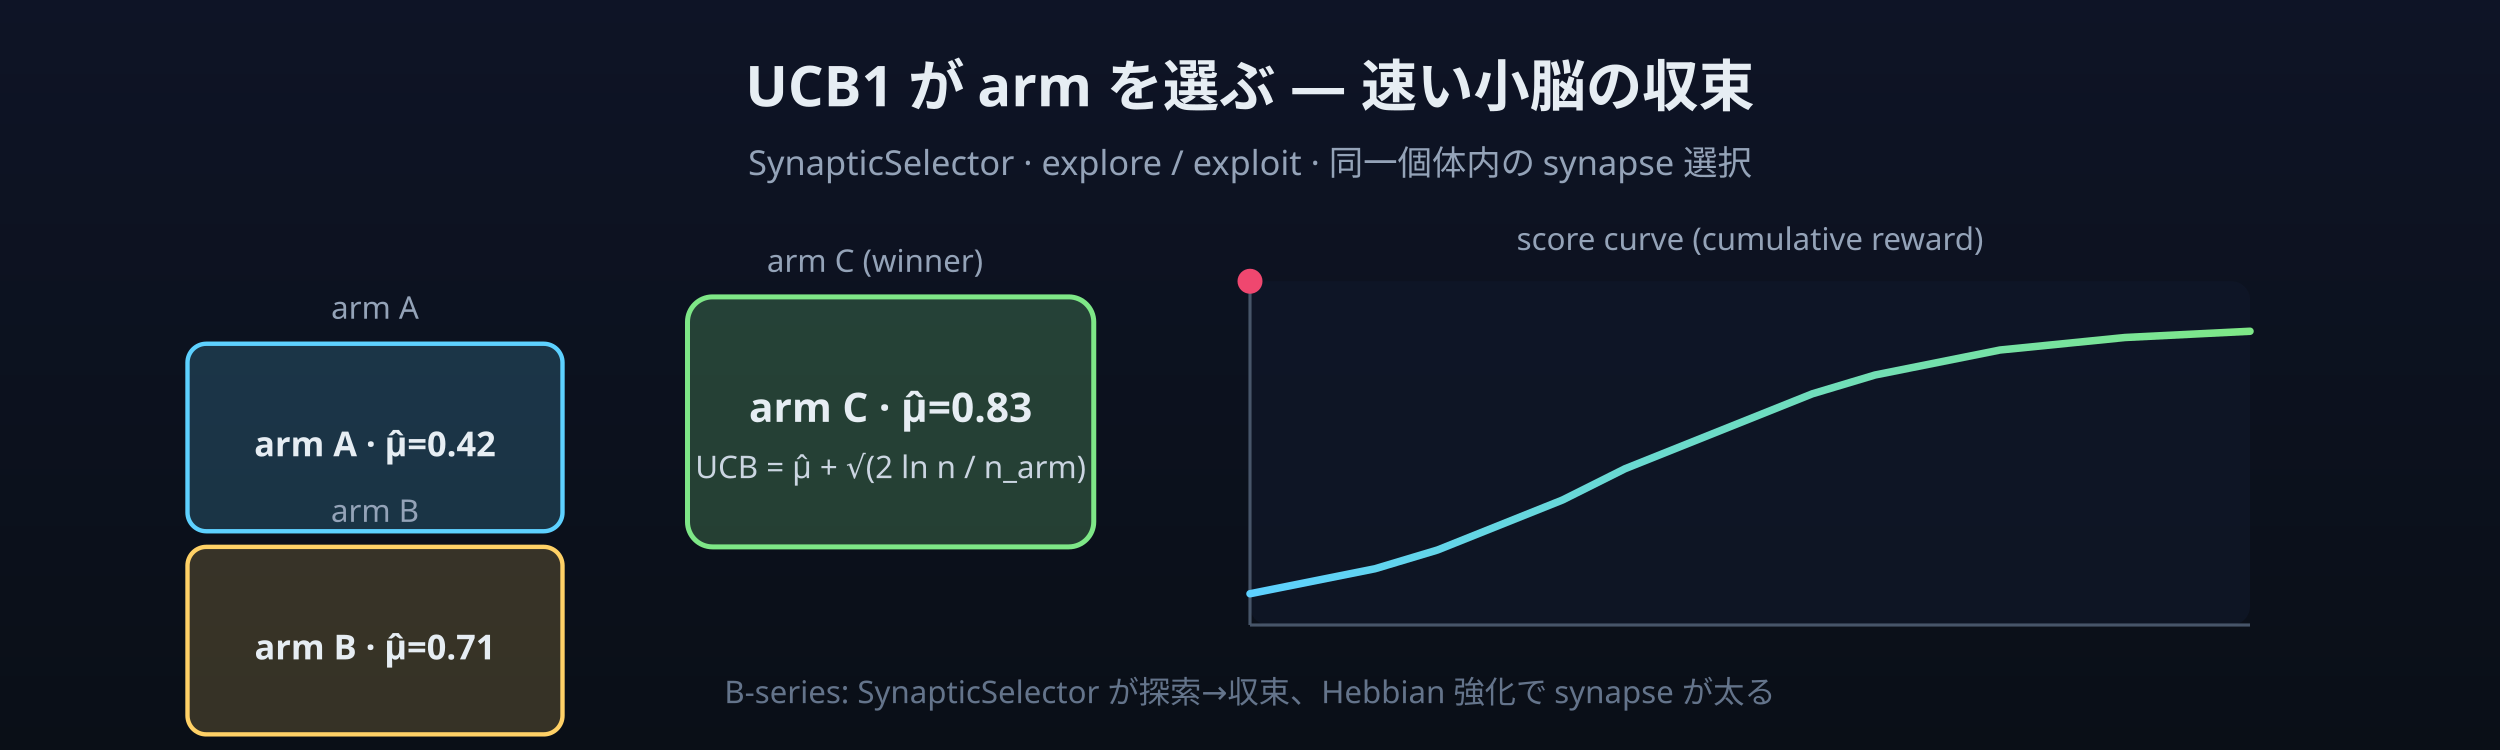
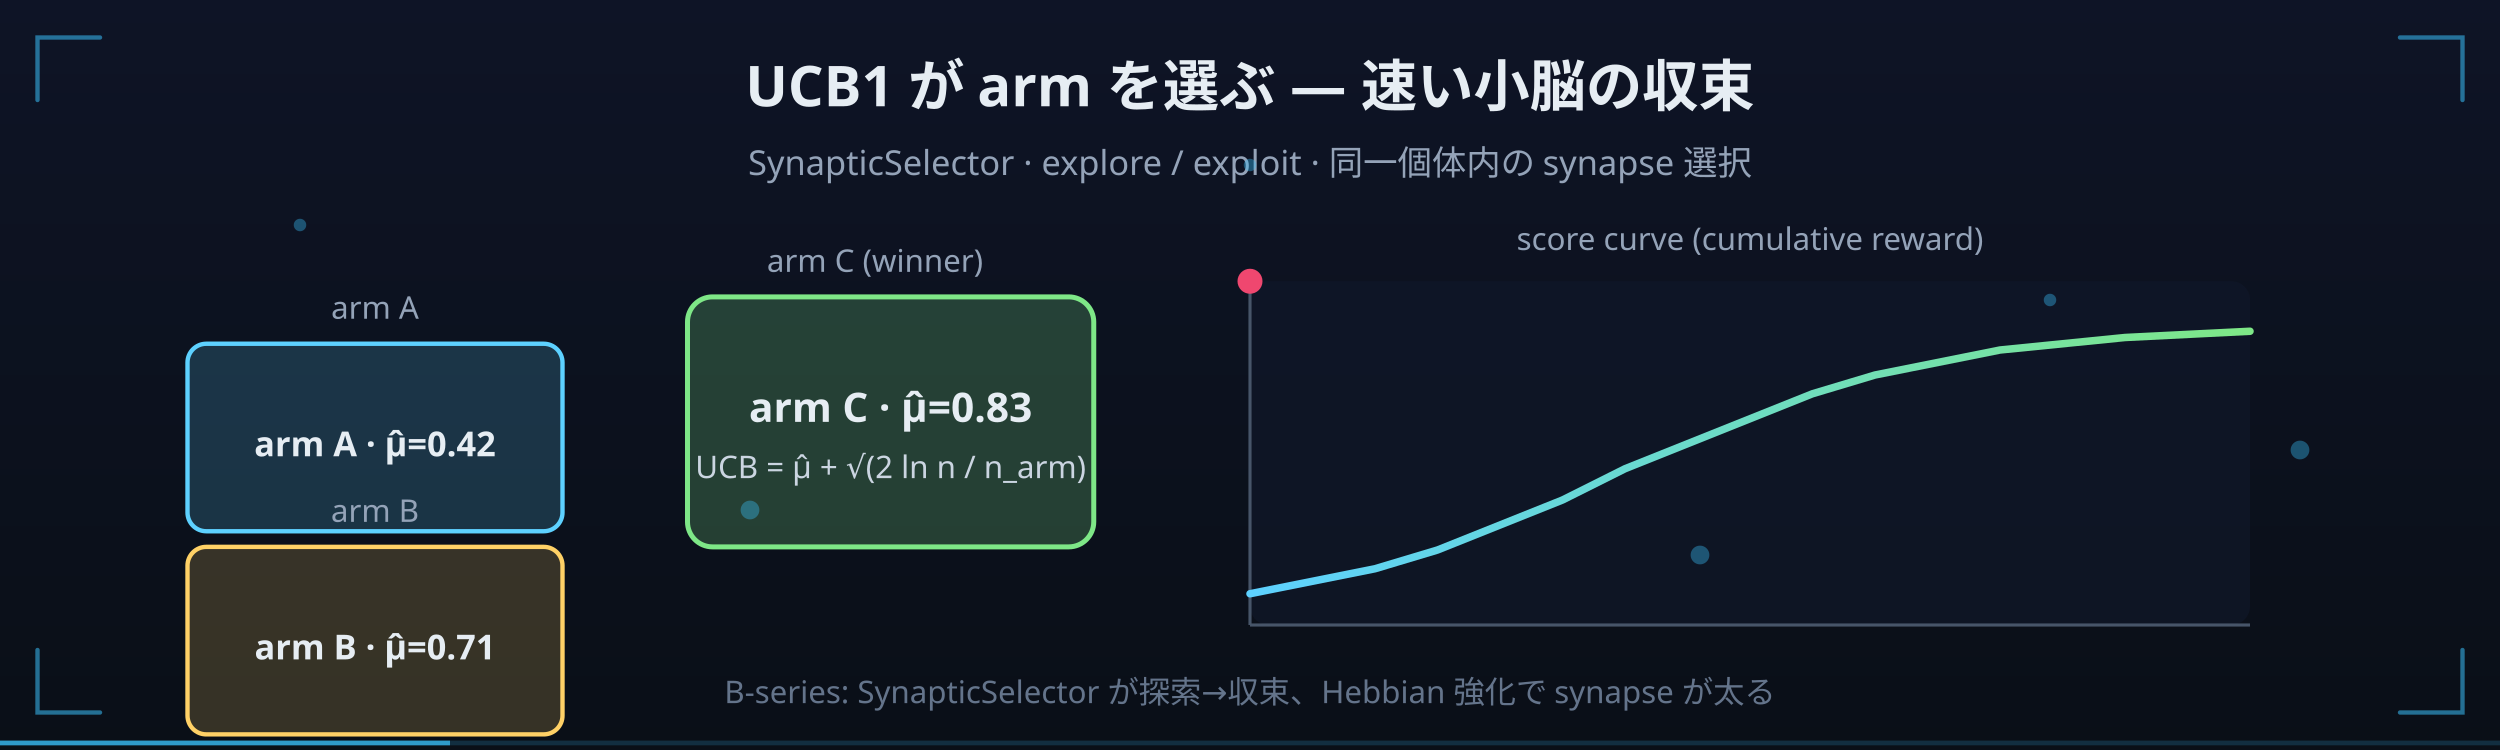
<svg xmlns="http://www.w3.org/2000/svg" viewBox="0 0 800 240" role="img" aria-label="UCB1 bandit arm selection and score curve" style="width:100%;height:auto;max-width:1200px">
  <defs>
    <linearGradient id="bg24_04" x1="0" y1="0" x2="0" y2="1">
      <stop offset="0%" stop-color="#0e1426" />
      <stop offset="100%" stop-color="#0a0f17" />
    </linearGradient>
    <linearGradient id="curvegrad24_04" x1="0" y1="0" x2="1" y2="0">
      <stop offset="0%" stop-color="#5dd1ff" />
      <stop offset="100%" stop-color="#7ee787" />
    </linearGradient>
  </defs>
  <rect width="800" height="240" fill="url(#bg24_04)" />
  <text x="400" y="34" text-anchor="middle" fill="#e6edf3" font-family="ui-sans-serif,system-ui,sans-serif" font-size="18" font-weight="700">
    UCB1 が arm を選ぶ — 速い小脳の収束
  </text>
  <text x="400" y="56" text-anchor="middle" fill="#94a3b8" font-family="ui-sans-serif,system-ui,sans-serif" font-size="11">
    SynapticSelector · explore / exploit · 同一個体内の synapse 選択
  </text>
  <g font-family="ui-sans-serif,system-ui,sans-serif" font-size="11" fill="#e6edf3">
    <g transform="translate(60 110)">
      <text x="60" y="-8" text-anchor="middle" fill="#94a3b8" font-size="10">arm A</text>
      <rect x="0" y="0" width="120" height="60" rx="6" fill="#5dd1ff" opacity="0.18" />
      <rect x="0" y="0" width="120" height="60" rx="6" fill="none" stroke="#5dd1ff" stroke-width="1.4">
        <animate attributeName="stroke-opacity" values="0.3;1;0.3;0.3;0.3" keyTimes="0;0.1;0.2;0.6;1" dur="4s" repeatCount="indefinite" />
        <animate attributeName="stroke-width" values="1.4;3.2;1.4;1.4;1.4" keyTimes="0;0.1;0.2;0.6;1" dur="4s" repeatCount="indefinite" />
      </rect>
      <text x="60" y="36" text-anchor="middle" font-weight="600">arm A · μ̂=0.42</text>
    </g>
    <g transform="translate(60 175)">
      <text x="60" y="-8" text-anchor="middle" fill="#94a3b8" font-size="10">arm B</text>
      <rect x="0" y="0" width="120" height="60" rx="6" fill="#ffd166" opacity="0.18" />
      <rect x="0" y="0" width="120" height="60" rx="6" fill="none" stroke="#ffd166" stroke-width="1.4">
        <animate attributeName="stroke-opacity" values="0.3;0.3;1;0.3;0.3" keyTimes="0;0.2;0.35;0.55;1" dur="4s" repeatCount="indefinite" />
        <animate attributeName="stroke-width" values="1.4;1.4;3.2;1.4;1.4" keyTimes="0;0.2;0.35;0.55;1" dur="4s" repeatCount="indefinite" />
      </rect>
      <text x="60" y="36" text-anchor="middle" font-weight="600">arm B · μ̂=0.71</text>
    </g>
    <g transform="translate(60 80)" opacity="0">
      <animate attributeName="opacity" values="1;1;1;1;1" dur="4s" repeatCount="indefinite" />
    </g>
    <g transform="translate(220 95)">
      <text x="60" y="-8" text-anchor="middle" fill="#94a3b8" font-size="10">arm C  (winner)</text>
      <rect x="0" y="0" width="130" height="80" rx="8" fill="#7ee787" opacity="0.22" />
      <rect x="0" y="0" width="130" height="80" rx="8" fill="none" stroke="#7ee787" stroke-width="1.6">
        <animate attributeName="stroke-opacity" values="0.3;0.3;0.3;1;0.3" keyTimes="0;0.4;0.55;0.7;1" dur="4s" repeatCount="indefinite" />
        <animate attributeName="stroke-width" values="1.6;1.6;1.6;4.2;1.6" keyTimes="0;0.4;0.55;0.7;1" dur="4s" repeatCount="indefinite" />
      </rect>
      <text x="65" y="40" text-anchor="middle" font-weight="700" font-size="13">arm C · μ̂=0.83</text>
      <text x="65" y="58" text-anchor="middle" font-size="10" fill="#cbd5e1">UCB = μ̂ + √(2 ln n / n_arm)</text>
    </g>
    <g transform="translate(400 90)">
      <text x="160" y="-10" text-anchor="middle" fill="#94a3b8" font-size="10">score curve (cumulative reward)</text>
      <rect x="0" y="0" width="320" height="110" rx="6" fill="#10172a" opacity="0.65" />
      <line x1="0" y1="110" x2="320" y2="110" stroke="#475569" stroke-width="1" />
      <line x1="0" y1="0" x2="0" y2="110" stroke="#475569" stroke-width="1" />
      <path d="M 0 100 L 20 96 L 40 92 L 60 86 L 80 78 L 100 70 L 120 60 L 140 52 L 160 44 L 180 36 L 200 30 L 220 26 L 240 22 L 260 20 L 280 18 L 300 17 L 320 16" fill="none" stroke="url(#curvegrad24_04)" stroke-width="2.4" stroke-linecap="round" stroke-dasharray="500" stroke-dashoffset="0">
        <animate attributeName="stroke-dashoffset" from="500" to="0" dur="4s" repeatCount="indefinite" fill="freeze" />
      </path>
      <circle r="4" fill="#ef476f">
        <animateMotion dur="4s" repeatCount="indefinite" path="M 0 100 L 20 96 L 40 92 L 60 86 L 80 78 L 100 70 L 120 60 L 140 52 L 160 44 L 180 36 L 200 30 L 220 26 L 240 22 L 260 20 L 280 18 L 300 17 L 320 16" />
      </circle>
    </g>
  </g>
  <text x="400" y="225" text-anchor="middle" fill="#64748b" font-family="ui-sans-serif,system-ui,sans-serif" font-size="10">
    B-series: SynapticSelector が探索→収束、Hebbian 強化で synapse が太る
  </text>
+   <g id="llt-enrich" font-family="inherit" aria-hidden="true">
+     <path d="M 32.0 12.0 L 12.0 12.0 L 12.0 32.0" stroke="#38bdf8" stroke-width="1.4" fill="none" stroke-linecap="round" opacity="0.55">
+       <animate attributeName="opacity" values="0.55;0.9;0.55" dur="3.6s" begin="0.0s" repeatCount="indefinite" />
+     </path>
+     <path d="M 768.0 12.0 L 788.0 12.0 L 788.0 32.0" stroke="#38bdf8" stroke-width="1.4" fill="none" stroke-linecap="round" opacity="0.55">
+       <animate attributeName="opacity" values="0.55;0.9;0.55" dur="3.6s" begin="0.4s" repeatCount="indefinite" />
+     </path>
+     <path d="M 32.0 228.0 L 12.0 228.0 L 12.0 208.0" stroke="#38bdf8" stroke-width="1.4" fill="none" stroke-linecap="round" opacity="0.55">
+       <animate attributeName="opacity" values="0.55;0.9;0.55" dur="3.6s" begin="0.8s" repeatCount="indefinite" />
+     </path>
+     <path d="M 768.0 228.0 L 788.0 228.0 L 788.0 208.0" stroke="#38bdf8" stroke-width="1.4" fill="none" stroke-linecap="round" opacity="0.55">
+       <animate attributeName="opacity" values="0.55;0.9;0.55" dur="3.6s" begin="1.2s" repeatCount="indefinite" />
+     </path>
+     <circle cx="96.0" cy="72.0" r="2" fill="#38bdf8" opacity="0.38">
+       <animateTransform attributeName="transform" type="translate" values="0 0; 8 -6; 0 0" dur="8.0s" begin="0.0s" repeatCount="indefinite" additive="sum" />
+       <animate attributeName="opacity" values="0.38;0.6;0.38" dur="8.0s" begin="0.0s" repeatCount="indefinite" />
+     </circle>
+     <circle cx="240.0" cy="163.2" r="3" fill="#38bdf8" opacity="0.38">
+       <animateTransform attributeName="transform" type="translate" values="0 0; -8 6; 0 0" dur="9.5s" begin="0.7s" repeatCount="indefinite" additive="sum" />
+       <animate attributeName="opacity" values="0.38;0.6;0.38" dur="9.5s" begin="0.7s" repeatCount="indefinite" />
+     </circle>
+     <circle cx="400.0" cy="52.8" r="2" fill="#38bdf8" opacity="0.38">
+       <animateTransform attributeName="transform" type="translate" values="0 0; 8 6; 0 0" dur="11.0s" begin="1.4s" repeatCount="indefinite" additive="sum" />
+       <animate attributeName="opacity" values="0.38;0.6;0.38" dur="11.0s" begin="1.4s" repeatCount="indefinite" />
+     </circle>
+     <circle cx="544.0" cy="177.6" r="3" fill="#38bdf8" opacity="0.38">
+       <animateTransform attributeName="transform" type="translate" values="0 0; -8 -6; 0 0" dur="12.5s" begin="2.1s" repeatCount="indefinite" additive="sum" />
+       <animate attributeName="opacity" values="0.38;0.6;0.38" dur="12.5s" begin="2.1s" repeatCount="indefinite" />
+     </circle>
+     <circle cx="656.0" cy="96.0" r="2" fill="#38bdf8" opacity="0.38">
+       <animateTransform attributeName="transform" type="translate" values="0 0; 8 6; 0 0" dur="8.0s" begin="2.8s" repeatCount="indefinite" additive="sum" />
+       <animate attributeName="opacity" values="0.38;0.6;0.38" dur="8.0s" begin="2.8s" repeatCount="indefinite" />
+     </circle>
+     <circle cx="736.0" cy="144.0" r="3" fill="#38bdf8" opacity="0.38">
+       <animateTransform attributeName="transform" type="translate" values="0 0; -8 6; 0 0" dur="9.5s" begin="3.5s" repeatCount="indefinite" additive="sum" />
+       <animate attributeName="opacity" values="0.38;0.6;0.38" dur="9.5s" begin="3.5s" repeatCount="indefinite" />
+     </circle>
+     <rect x="0" y="237.0" width="800.0" height="1.5" fill="#38bdf8" opacity="0.18" />
+     <rect x="0" y="237.0" width="144.0" height="1.5" fill="#38bdf8" opacity="0.75">
+       <animate attributeName="x" values="-144.0;800.0" dur="5s" repeatCount="indefinite" />
+     </rect>
+   </g>
</svg>
